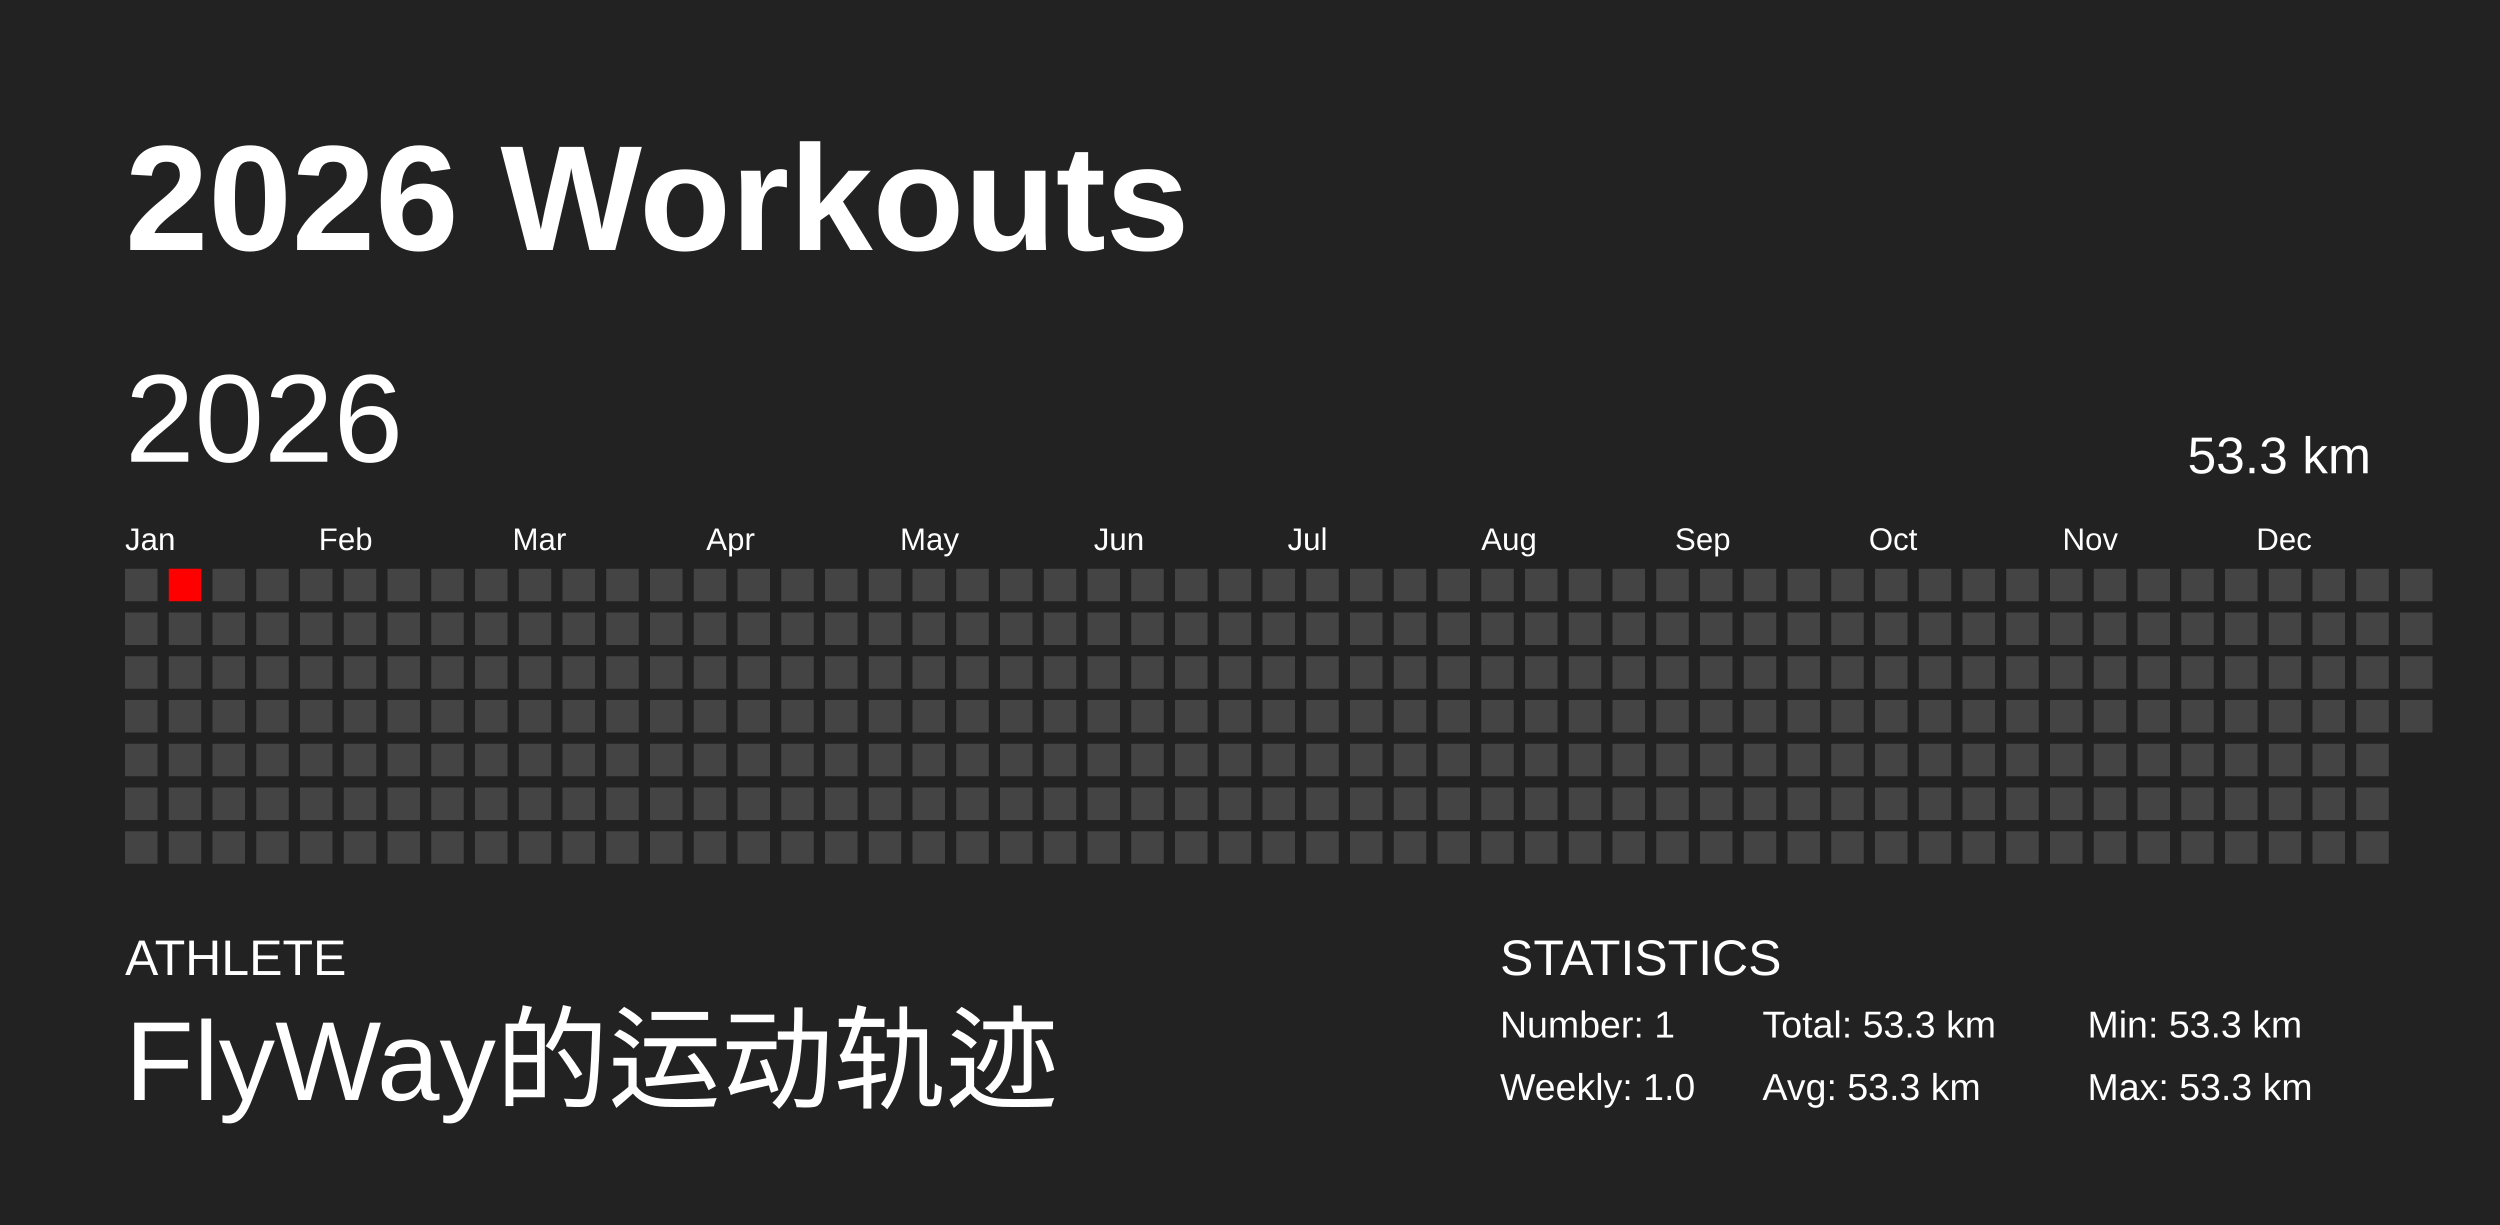
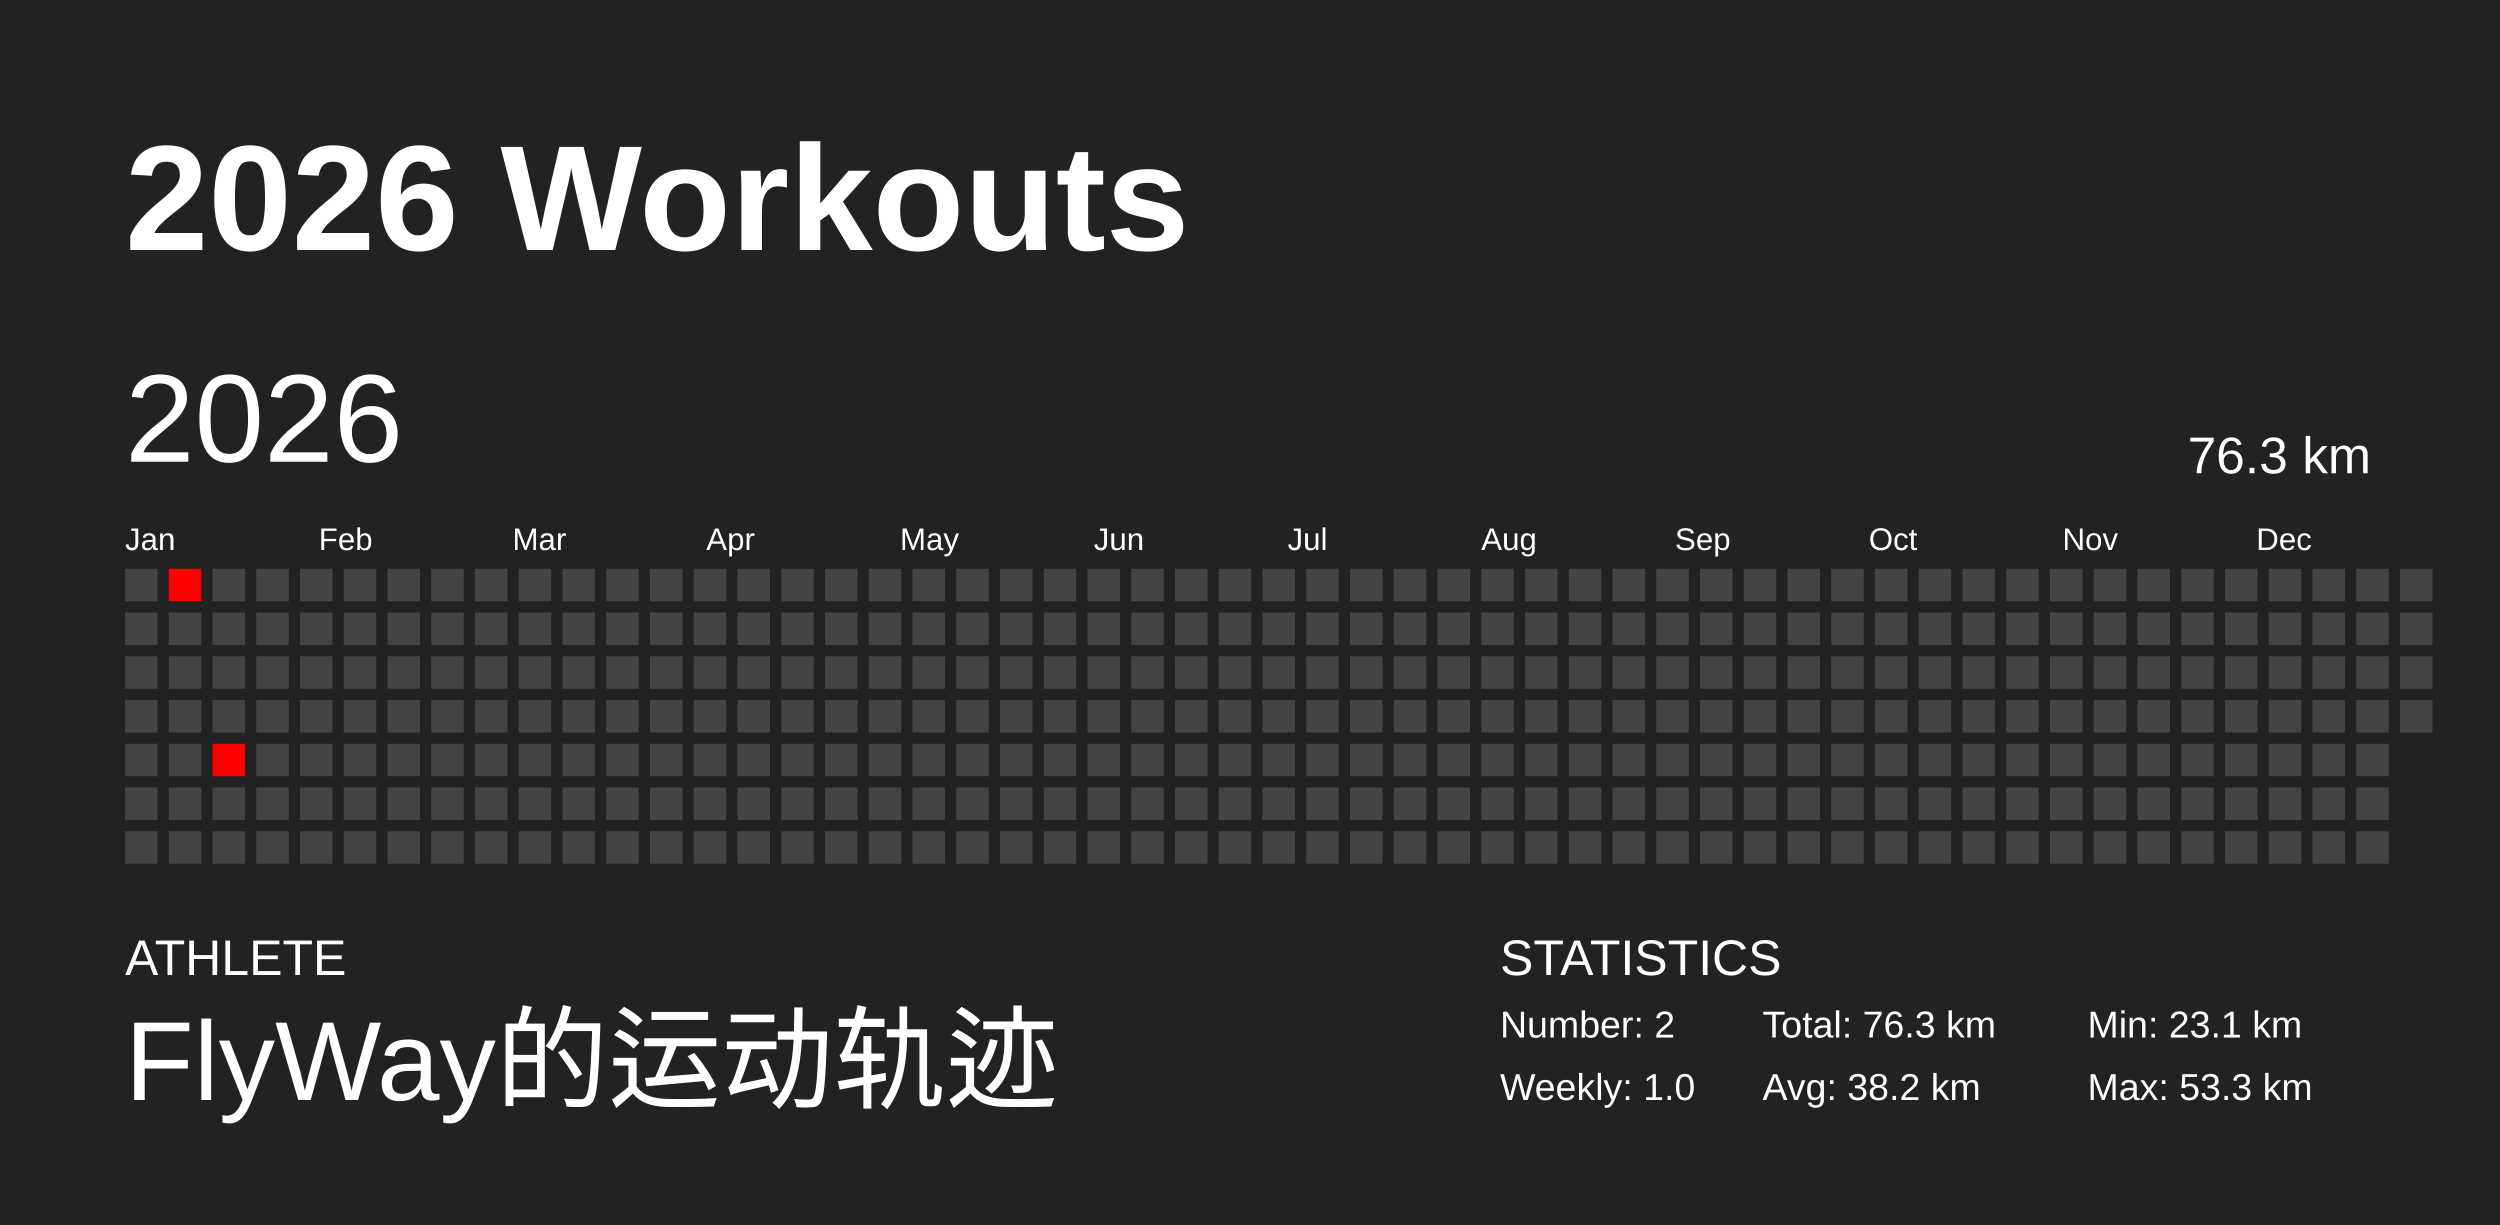
<svg xmlns="http://www.w3.org/2000/svg" baseProfile="full" height="98mm" version="1.1" viewBox="0,0,200,98" width="200mm">
  <defs />
  <rect fill="#222222" height="98" width="200" x="0" y="0" />
  <text fill="#FFFFFF" style="font-size:12px; font-family:Arial; font-weight:bold;" x="10" y="20">2026 Workouts</text>
  <text fill="#FFFFFF" style="font-size:4px; font-family:Arial" x="10" y="78">ATHLETE</text>
  <text fill="#FFFFFF" style="font-size:9px; font-family:Arial" x="10" y="88">FlyWay的运动轨迹</text>
  <text fill="#FFFFFF" style="font-size:4px; font-family:Arial" x="120" y="78">STATISTICS</text>
-   <text fill="#FFFFFF" style="font-size:3px; font-family:Arial" x="120" y="83">Number: 1</text>
+   <text fill="#FFFFFF" style="font-size:3px; font-family:Arial" x="120" y="83">Number: 2</text>
  <text fill="#FFFFFF" style="font-size:3px; font-family:Arial" x="120" y="88">Weekly: 1.0</text>
-   <text fill="#FFFFFF" style="font-size:3px; font-family:Arial" x="141" y="83">Total: 53.3 km</text>
-   <text fill="#FFFFFF" style="font-size:3px; font-family:Arial" x="141" y="88">Avg: 53.3 km</text>
-   <text fill="#FFFFFF" style="font-size:3px; font-family:Arial" x="167" y="83">Min: 53.3 km</text>
+   <text fill="#FFFFFF" style="font-size:3px; font-family:Arial" x="141" y="83">Total: 76.3 km</text>
+   <text fill="#FFFFFF" style="font-size:3px; font-family:Arial" x="141" y="88">Avg: 38.2 km</text>
+   <text fill="#FFFFFF" style="font-size:3px; font-family:Arial" x="167" y="83">Min: 23.1 km</text>
  <text fill="#FFFFFF" style="font-size:3px; font-family:Arial" x="167" y="88">Max: 53.3 km</text>
  <text dominant-baseline="hanging" fill="#FFFFFF" style="font-size:10.0px; font-family:Arial;" x="10" y="30">2026</text>
-   <text dominant-baseline="hanging" fill="#FFFFFF" style="font-size:4.125px; font-family:Arial;" x="175" y="35">53.3 km</text>
+   <text dominant-baseline="hanging" fill="#FFFFFF" style="font-size:4.125px; font-family:Arial;" x="175" y="35">76.3 km</text>
  <text fill="#FFFFFF" style="font-size:2.5px; font-family:Arial" x="10.0" y="44">Jan</text>
  <text fill="#FFFFFF" style="font-size:2.5px; font-family:Arial" x="25.5" y="44">Feb</text>
  <text fill="#FFFFFF" style="font-size:2.5px; font-family:Arial" x="41.0" y="44">Mar</text>
  <text fill="#FFFFFF" style="font-size:2.5px; font-family:Arial" x="56.5" y="44">Apr</text>
  <text fill="#FFFFFF" style="font-size:2.5px; font-family:Arial" x="72.0" y="44">May</text>
  <text fill="#FFFFFF" style="font-size:2.5px; font-family:Arial" x="87.5" y="44">Jun</text>
  <text fill="#FFFFFF" style="font-size:2.5px; font-family:Arial" x="103.0" y="44">Jul</text>
  <text fill="#FFFFFF" style="font-size:2.5px; font-family:Arial" x="118.5" y="44">Aug</text>
  <text fill="#FFFFFF" style="font-size:2.5px; font-family:Arial" x="134.0" y="44">Sep</text>
  <text fill="#FFFFFF" style="font-size:2.5px; font-family:Arial" x="149.5" y="44">Oct</text>
  <text fill="#FFFFFF" style="font-size:2.5px; font-family:Arial" x="165.0" y="44">Nov</text>
  <text fill="#FFFFFF" style="font-size:2.5px; font-family:Arial" x="180.5" y="44">Dec</text>
  <rect fill="#444444" height="2.6" width="2.6" x="10.0" y="45.5" />
  <rect fill="#444444" height="2.6" width="2.6" x="10.0" y="49.0" />
  <rect fill="#444444" height="2.6" width="2.6" x="10.0" y="52.5" />
  <rect fill="#444444" height="2.6" width="2.6" x="10.0" y="56.0" />
  <rect fill="#444444" height="2.6" width="2.6" x="10.0" y="59.5" />
  <rect fill="#444444" height="2.6" width="2.6" x="10.0" y="63.0" />
  <rect fill="#444444" height="2.6" width="2.6" x="10.0" y="66.5" />
  <rect fill="red" height="2.6" width="2.6" x="13.5" y="45.5" />
  <rect fill="#444444" height="2.6" width="2.6" x="13.5" y="49.0" />
  <rect fill="#444444" height="2.6" width="2.6" x="13.5" y="52.5" />
  <rect fill="#444444" height="2.6" width="2.6" x="13.5" y="56.0" />
  <rect fill="#444444" height="2.6" width="2.6" x="13.5" y="59.5" />
  <rect fill="#444444" height="2.6" width="2.6" x="13.5" y="63.0" />
  <rect fill="#444444" height="2.6" width="2.6" x="13.5" y="66.5" />
  <rect fill="#444444" height="2.6" width="2.6" x="17.0" y="45.5" />
  <rect fill="#444444" height="2.6" width="2.6" x="17.0" y="49.0" />
  <rect fill="#444444" height="2.6" width="2.6" x="17.0" y="52.5" />
  <rect fill="#444444" height="2.6" width="2.6" x="17.0" y="56.0" />
-   <rect fill="#444444" height="2.6" width="2.6" x="17.0" y="59.5" />
+   <rect fill="red" height="2.6" width="2.6" x="17.0" y="59.5" />
  <rect fill="#444444" height="2.6" width="2.6" x="17.0" y="63.0" />
  <rect fill="#444444" height="2.6" width="2.6" x="17.0" y="66.5" />
  <rect fill="#444444" height="2.6" width="2.6" x="20.5" y="45.5" />
  <rect fill="#444444" height="2.6" width="2.6" x="20.5" y="49.0" />
  <rect fill="#444444" height="2.6" width="2.6" x="20.5" y="52.5" />
  <rect fill="#444444" height="2.6" width="2.6" x="20.5" y="56.0" />
  <rect fill="#444444" height="2.6" width="2.6" x="20.5" y="59.5" />
  <rect fill="#444444" height="2.6" width="2.6" x="20.5" y="63.0" />
  <rect fill="#444444" height="2.6" width="2.6" x="20.5" y="66.5" />
  <rect fill="#444444" height="2.6" width="2.6" x="24.0" y="45.5" />
  <rect fill="#444444" height="2.6" width="2.6" x="24.0" y="49.0" />
  <rect fill="#444444" height="2.6" width="2.6" x="24.0" y="52.5" />
  <rect fill="#444444" height="2.6" width="2.6" x="24.0" y="56.0" />
  <rect fill="#444444" height="2.6" width="2.6" x="24.0" y="59.5" />
  <rect fill="#444444" height="2.6" width="2.6" x="24.0" y="63.0" />
  <rect fill="#444444" height="2.6" width="2.6" x="24.0" y="66.5" />
  <rect fill="#444444" height="2.6" width="2.6" x="27.5" y="45.5" />
  <rect fill="#444444" height="2.6" width="2.6" x="27.5" y="49.0" />
  <rect fill="#444444" height="2.6" width="2.6" x="27.5" y="52.5" />
  <rect fill="#444444" height="2.6" width="2.6" x="27.5" y="56.0" />
  <rect fill="#444444" height="2.6" width="2.6" x="27.5" y="59.5" />
  <rect fill="#444444" height="2.6" width="2.6" x="27.5" y="63.0" />
  <rect fill="#444444" height="2.6" width="2.6" x="27.5" y="66.5" />
  <rect fill="#444444" height="2.6" width="2.6" x="31.0" y="45.5" />
  <rect fill="#444444" height="2.6" width="2.6" x="31.0" y="49.0" />
  <rect fill="#444444" height="2.6" width="2.6" x="31.0" y="52.5" />
  <rect fill="#444444" height="2.6" width="2.6" x="31.0" y="56.0" />
  <rect fill="#444444" height="2.6" width="2.6" x="31.0" y="59.5" />
  <rect fill="#444444" height="2.6" width="2.6" x="31.0" y="63.0" />
  <rect fill="#444444" height="2.6" width="2.6" x="31.0" y="66.5" />
  <rect fill="#444444" height="2.6" width="2.6" x="34.5" y="45.5" />
  <rect fill="#444444" height="2.6" width="2.6" x="34.5" y="49.0" />
  <rect fill="#444444" height="2.6" width="2.6" x="34.5" y="52.5" />
  <rect fill="#444444" height="2.6" width="2.6" x="34.5" y="56.0" />
  <rect fill="#444444" height="2.6" width="2.6" x="34.5" y="59.5" />
  <rect fill="#444444" height="2.6" width="2.6" x="34.5" y="63.0" />
  <rect fill="#444444" height="2.6" width="2.6" x="34.5" y="66.5" />
  <rect fill="#444444" height="2.6" width="2.6" x="38.0" y="45.5" />
  <rect fill="#444444" height="2.6" width="2.6" x="38.0" y="49.0" />
  <rect fill="#444444" height="2.6" width="2.6" x="38.0" y="52.5" />
  <rect fill="#444444" height="2.6" width="2.6" x="38.0" y="56.0" />
  <rect fill="#444444" height="2.6" width="2.6" x="38.0" y="59.5" />
  <rect fill="#444444" height="2.6" width="2.6" x="38.0" y="63.0" />
  <rect fill="#444444" height="2.6" width="2.6" x="38.0" y="66.5" />
  <rect fill="#444444" height="2.6" width="2.6" x="41.5" y="45.5" />
  <rect fill="#444444" height="2.6" width="2.6" x="41.5" y="49.0" />
  <rect fill="#444444" height="2.6" width="2.6" x="41.5" y="52.5" />
  <rect fill="#444444" height="2.6" width="2.6" x="41.5" y="56.0" />
  <rect fill="#444444" height="2.6" width="2.6" x="41.5" y="59.5" />
  <rect fill="#444444" height="2.6" width="2.6" x="41.5" y="63.0" />
  <rect fill="#444444" height="2.6" width="2.6" x="41.5" y="66.5" />
  <rect fill="#444444" height="2.6" width="2.6" x="45.0" y="45.5" />
  <rect fill="#444444" height="2.6" width="2.6" x="45.0" y="49.0" />
  <rect fill="#444444" height="2.6" width="2.6" x="45.0" y="52.5" />
  <rect fill="#444444" height="2.6" width="2.6" x="45.0" y="56.0" />
  <rect fill="#444444" height="2.6" width="2.6" x="45.0" y="59.5" />
  <rect fill="#444444" height="2.6" width="2.6" x="45.0" y="63.0" />
  <rect fill="#444444" height="2.6" width="2.6" x="45.0" y="66.5" />
  <rect fill="#444444" height="2.6" width="2.6" x="48.5" y="45.5" />
  <rect fill="#444444" height="2.6" width="2.6" x="48.5" y="49.0" />
  <rect fill="#444444" height="2.6" width="2.6" x="48.5" y="52.5" />
  <rect fill="#444444" height="2.6" width="2.6" x="48.5" y="56.0" />
  <rect fill="#444444" height="2.6" width="2.6" x="48.5" y="59.5" />
  <rect fill="#444444" height="2.6" width="2.6" x="48.5" y="63.0" />
  <rect fill="#444444" height="2.6" width="2.6" x="48.5" y="66.5" />
  <rect fill="#444444" height="2.6" width="2.6" x="52.0" y="45.5" />
  <rect fill="#444444" height="2.6" width="2.6" x="52.0" y="49.0" />
  <rect fill="#444444" height="2.6" width="2.6" x="52.0" y="52.5" />
  <rect fill="#444444" height="2.6" width="2.6" x="52.0" y="56.0" />
  <rect fill="#444444" height="2.6" width="2.6" x="52.0" y="59.5" />
  <rect fill="#444444" height="2.6" width="2.6" x="52.0" y="63.0" />
  <rect fill="#444444" height="2.6" width="2.6" x="52.0" y="66.5" />
  <rect fill="#444444" height="2.6" width="2.6" x="55.5" y="45.5" />
  <rect fill="#444444" height="2.6" width="2.6" x="55.5" y="49.0" />
  <rect fill="#444444" height="2.6" width="2.6" x="55.5" y="52.5" />
  <rect fill="#444444" height="2.6" width="2.6" x="55.5" y="56.0" />
  <rect fill="#444444" height="2.6" width="2.6" x="55.5" y="59.5" />
  <rect fill="#444444" height="2.6" width="2.6" x="55.5" y="63.0" />
  <rect fill="#444444" height="2.6" width="2.6" x="55.5" y="66.5" />
  <rect fill="#444444" height="2.6" width="2.6" x="59.0" y="45.5" />
  <rect fill="#444444" height="2.6" width="2.6" x="59.0" y="49.0" />
  <rect fill="#444444" height="2.6" width="2.6" x="59.0" y="52.5" />
  <rect fill="#444444" height="2.6" width="2.6" x="59.0" y="56.0" />
  <rect fill="#444444" height="2.6" width="2.6" x="59.0" y="59.5" />
  <rect fill="#444444" height="2.6" width="2.6" x="59.0" y="63.0" />
  <rect fill="#444444" height="2.6" width="2.6" x="59.0" y="66.5" />
  <rect fill="#444444" height="2.6" width="2.6" x="62.5" y="45.5" />
  <rect fill="#444444" height="2.6" width="2.6" x="62.5" y="49.0" />
  <rect fill="#444444" height="2.6" width="2.6" x="62.5" y="52.5" />
  <rect fill="#444444" height="2.6" width="2.6" x="62.5" y="56.0" />
  <rect fill="#444444" height="2.6" width="2.6" x="62.5" y="59.5" />
  <rect fill="#444444" height="2.6" width="2.6" x="62.5" y="63.0" />
  <rect fill="#444444" height="2.6" width="2.6" x="62.5" y="66.5" />
  <rect fill="#444444" height="2.6" width="2.6" x="66.0" y="45.5" />
  <rect fill="#444444" height="2.6" width="2.6" x="66.0" y="49.0" />
  <rect fill="#444444" height="2.6" width="2.6" x="66.0" y="52.5" />
  <rect fill="#444444" height="2.6" width="2.6" x="66.0" y="56.0" />
  <rect fill="#444444" height="2.6" width="2.6" x="66.0" y="59.5" />
  <rect fill="#444444" height="2.6" width="2.6" x="66.0" y="63.0" />
  <rect fill="#444444" height="2.6" width="2.6" x="66.0" y="66.5" />
  <rect fill="#444444" height="2.6" width="2.6" x="69.5" y="45.5" />
  <rect fill="#444444" height="2.6" width="2.6" x="69.5" y="49.0" />
  <rect fill="#444444" height="2.6" width="2.6" x="69.5" y="52.5" />
  <rect fill="#444444" height="2.6" width="2.6" x="69.5" y="56.0" />
  <rect fill="#444444" height="2.6" width="2.6" x="69.5" y="59.5" />
  <rect fill="#444444" height="2.6" width="2.6" x="69.5" y="63.0" />
  <rect fill="#444444" height="2.6" width="2.6" x="69.5" y="66.5" />
  <rect fill="#444444" height="2.6" width="2.6" x="73.0" y="45.5" />
  <rect fill="#444444" height="2.6" width="2.6" x="73.0" y="49.0" />
  <rect fill="#444444" height="2.6" width="2.6" x="73.0" y="52.5" />
  <rect fill="#444444" height="2.6" width="2.6" x="73.0" y="56.0" />
  <rect fill="#444444" height="2.6" width="2.6" x="73.0" y="59.5" />
  <rect fill="#444444" height="2.6" width="2.6" x="73.0" y="63.0" />
  <rect fill="#444444" height="2.6" width="2.6" x="73.0" y="66.5" />
  <rect fill="#444444" height="2.6" width="2.6" x="76.5" y="45.5" />
  <rect fill="#444444" height="2.6" width="2.6" x="76.5" y="49.0" />
  <rect fill="#444444" height="2.6" width="2.6" x="76.5" y="52.5" />
  <rect fill="#444444" height="2.6" width="2.6" x="76.5" y="56.0" />
  <rect fill="#444444" height="2.6" width="2.6" x="76.5" y="59.5" />
  <rect fill="#444444" height="2.6" width="2.6" x="76.5" y="63.0" />
  <rect fill="#444444" height="2.6" width="2.6" x="76.5" y="66.5" />
  <rect fill="#444444" height="2.6" width="2.6" x="80.0" y="45.5" />
  <rect fill="#444444" height="2.6" width="2.6" x="80.0" y="49.0" />
  <rect fill="#444444" height="2.6" width="2.6" x="80.0" y="52.5" />
  <rect fill="#444444" height="2.6" width="2.6" x="80.0" y="56.0" />
  <rect fill="#444444" height="2.6" width="2.6" x="80.0" y="59.5" />
  <rect fill="#444444" height="2.6" width="2.6" x="80.0" y="63.0" />
  <rect fill="#444444" height="2.6" width="2.6" x="80.0" y="66.5" />
  <rect fill="#444444" height="2.6" width="2.6" x="83.5" y="45.5" />
  <rect fill="#444444" height="2.6" width="2.6" x="83.5" y="49.0" />
  <rect fill="#444444" height="2.6" width="2.6" x="83.5" y="52.5" />
  <rect fill="#444444" height="2.6" width="2.6" x="83.5" y="56.0" />
  <rect fill="#444444" height="2.6" width="2.6" x="83.5" y="59.5" />
  <rect fill="#444444" height="2.6" width="2.6" x="83.5" y="63.0" />
  <rect fill="#444444" height="2.6" width="2.6" x="83.5" y="66.5" />
  <rect fill="#444444" height="2.6" width="2.6" x="87.0" y="45.5" />
  <rect fill="#444444" height="2.6" width="2.6" x="87.0" y="49.0" />
  <rect fill="#444444" height="2.6" width="2.6" x="87.0" y="52.5" />
  <rect fill="#444444" height="2.6" width="2.6" x="87.0" y="56.0" />
  <rect fill="#444444" height="2.6" width="2.6" x="87.0" y="59.5" />
  <rect fill="#444444" height="2.6" width="2.6" x="87.0" y="63.0" />
  <rect fill="#444444" height="2.6" width="2.6" x="87.0" y="66.5" />
  <rect fill="#444444" height="2.6" width="2.6" x="90.5" y="45.5" />
  <rect fill="#444444" height="2.6" width="2.6" x="90.5" y="49.0" />
  <rect fill="#444444" height="2.6" width="2.6" x="90.5" y="52.5" />
  <rect fill="#444444" height="2.6" width="2.6" x="90.5" y="56.0" />
  <rect fill="#444444" height="2.6" width="2.6" x="90.5" y="59.5" />
  <rect fill="#444444" height="2.6" width="2.6" x="90.5" y="63.0" />
  <rect fill="#444444" height="2.6" width="2.6" x="90.5" y="66.5" />
  <rect fill="#444444" height="2.6" width="2.6" x="94.0" y="45.5" />
  <rect fill="#444444" height="2.6" width="2.6" x="94.0" y="49.0" />
  <rect fill="#444444" height="2.6" width="2.6" x="94.0" y="52.5" />
  <rect fill="#444444" height="2.6" width="2.6" x="94.0" y="56.0" />
  <rect fill="#444444" height="2.6" width="2.6" x="94.0" y="59.5" />
  <rect fill="#444444" height="2.6" width="2.6" x="94.0" y="63.0" />
  <rect fill="#444444" height="2.6" width="2.6" x="94.0" y="66.5" />
  <rect fill="#444444" height="2.6" width="2.6" x="97.5" y="45.5" />
  <rect fill="#444444" height="2.6" width="2.6" x="97.5" y="49.0" />
  <rect fill="#444444" height="2.6" width="2.6" x="97.5" y="52.5" />
  <rect fill="#444444" height="2.6" width="2.6" x="97.5" y="56.0" />
  <rect fill="#444444" height="2.6" width="2.6" x="97.5" y="59.5" />
  <rect fill="#444444" height="2.6" width="2.6" x="97.5" y="63.0" />
  <rect fill="#444444" height="2.6" width="2.6" x="97.5" y="66.5" />
  <rect fill="#444444" height="2.6" width="2.6" x="101.0" y="45.5" />
  <rect fill="#444444" height="2.6" width="2.6" x="101.0" y="49.0" />
  <rect fill="#444444" height="2.6" width="2.6" x="101.0" y="52.5" />
  <rect fill="#444444" height="2.6" width="2.6" x="101.0" y="56.0" />
  <rect fill="#444444" height="2.6" width="2.6" x="101.0" y="59.5" />
  <rect fill="#444444" height="2.6" width="2.6" x="101.0" y="63.0" />
  <rect fill="#444444" height="2.6" width="2.6" x="101.0" y="66.5" />
  <rect fill="#444444" height="2.6" width="2.6" x="104.5" y="45.5" />
  <rect fill="#444444" height="2.6" width="2.6" x="104.5" y="49.0" />
  <rect fill="#444444" height="2.6" width="2.6" x="104.5" y="52.5" />
  <rect fill="#444444" height="2.6" width="2.6" x="104.5" y="56.0" />
  <rect fill="#444444" height="2.6" width="2.6" x="104.5" y="59.5" />
  <rect fill="#444444" height="2.6" width="2.6" x="104.5" y="63.0" />
  <rect fill="#444444" height="2.6" width="2.6" x="104.5" y="66.5" />
  <rect fill="#444444" height="2.6" width="2.6" x="108.0" y="45.5" />
  <rect fill="#444444" height="2.6" width="2.6" x="108.0" y="49.0" />
  <rect fill="#444444" height="2.6" width="2.6" x="108.0" y="52.5" />
  <rect fill="#444444" height="2.6" width="2.6" x="108.0" y="56.0" />
  <rect fill="#444444" height="2.6" width="2.6" x="108.0" y="59.5" />
  <rect fill="#444444" height="2.6" width="2.6" x="108.0" y="63.0" />
  <rect fill="#444444" height="2.6" width="2.6" x="108.0" y="66.5" />
  <rect fill="#444444" height="2.6" width="2.6" x="111.5" y="45.5" />
  <rect fill="#444444" height="2.6" width="2.6" x="111.5" y="49.0" />
  <rect fill="#444444" height="2.6" width="2.6" x="111.5" y="52.5" />
  <rect fill="#444444" height="2.6" width="2.6" x="111.5" y="56.0" />
  <rect fill="#444444" height="2.6" width="2.6" x="111.5" y="59.5" />
  <rect fill="#444444" height="2.6" width="2.6" x="111.5" y="63.0" />
  <rect fill="#444444" height="2.6" width="2.6" x="111.5" y="66.5" />
  <rect fill="#444444" height="2.6" width="2.6" x="115.0" y="45.5" />
  <rect fill="#444444" height="2.6" width="2.6" x="115.0" y="49.0" />
  <rect fill="#444444" height="2.6" width="2.6" x="115.0" y="52.5" />
  <rect fill="#444444" height="2.6" width="2.6" x="115.0" y="56.0" />
  <rect fill="#444444" height="2.6" width="2.6" x="115.0" y="59.5" />
  <rect fill="#444444" height="2.6" width="2.6" x="115.0" y="63.0" />
  <rect fill="#444444" height="2.6" width="2.6" x="115.0" y="66.5" />
  <rect fill="#444444" height="2.6" width="2.6" x="118.5" y="45.5" />
  <rect fill="#444444" height="2.6" width="2.6" x="118.5" y="49.0" />
  <rect fill="#444444" height="2.6" width="2.6" x="118.5" y="52.5" />
  <rect fill="#444444" height="2.6" width="2.6" x="118.5" y="56.0" />
  <rect fill="#444444" height="2.6" width="2.6" x="118.5" y="59.5" />
  <rect fill="#444444" height="2.6" width="2.6" x="118.5" y="63.0" />
  <rect fill="#444444" height="2.6" width="2.6" x="118.5" y="66.5" />
  <rect fill="#444444" height="2.6" width="2.6" x="122.0" y="45.5" />
  <rect fill="#444444" height="2.6" width="2.6" x="122.0" y="49.0" />
  <rect fill="#444444" height="2.6" width="2.6" x="122.0" y="52.5" />
  <rect fill="#444444" height="2.6" width="2.6" x="122.0" y="56.0" />
  <rect fill="#444444" height="2.6" width="2.6" x="122.0" y="59.5" />
  <rect fill="#444444" height="2.6" width="2.6" x="122.0" y="63.0" />
  <rect fill="#444444" height="2.6" width="2.6" x="122.0" y="66.5" />
  <rect fill="#444444" height="2.6" width="2.6" x="125.5" y="45.5" />
  <rect fill="#444444" height="2.6" width="2.6" x="125.5" y="49.0" />
  <rect fill="#444444" height="2.6" width="2.6" x="125.5" y="52.5" />
  <rect fill="#444444" height="2.6" width="2.6" x="125.5" y="56.0" />
  <rect fill="#444444" height="2.6" width="2.6" x="125.5" y="59.5" />
  <rect fill="#444444" height="2.6" width="2.6" x="125.5" y="63.0" />
  <rect fill="#444444" height="2.6" width="2.6" x="125.5" y="66.5" />
  <rect fill="#444444" height="2.6" width="2.6" x="129.0" y="45.5" />
  <rect fill="#444444" height="2.6" width="2.6" x="129.0" y="49.0" />
  <rect fill="#444444" height="2.6" width="2.6" x="129.0" y="52.5" />
  <rect fill="#444444" height="2.6" width="2.6" x="129.0" y="56.0" />
  <rect fill="#444444" height="2.6" width="2.6" x="129.0" y="59.5" />
  <rect fill="#444444" height="2.6" width="2.6" x="129.0" y="63.0" />
  <rect fill="#444444" height="2.6" width="2.6" x="129.0" y="66.5" />
  <rect fill="#444444" height="2.6" width="2.6" x="132.5" y="45.5" />
  <rect fill="#444444" height="2.6" width="2.6" x="132.5" y="49.0" />
  <rect fill="#444444" height="2.6" width="2.6" x="132.5" y="52.5" />
  <rect fill="#444444" height="2.6" width="2.6" x="132.5" y="56.0" />
  <rect fill="#444444" height="2.6" width="2.6" x="132.5" y="59.5" />
  <rect fill="#444444" height="2.6" width="2.6" x="132.5" y="63.0" />
  <rect fill="#444444" height="2.6" width="2.6" x="132.5" y="66.5" />
  <rect fill="#444444" height="2.6" width="2.6" x="136.0" y="45.5" />
  <rect fill="#444444" height="2.6" width="2.6" x="136.0" y="49.0" />
  <rect fill="#444444" height="2.6" width="2.6" x="136.0" y="52.5" />
  <rect fill="#444444" height="2.6" width="2.6" x="136.0" y="56.0" />
  <rect fill="#444444" height="2.6" width="2.6" x="136.0" y="59.5" />
  <rect fill="#444444" height="2.6" width="2.6" x="136.0" y="63.0" />
  <rect fill="#444444" height="2.6" width="2.6" x="136.0" y="66.5" />
  <rect fill="#444444" height="2.6" width="2.6" x="139.5" y="45.5" />
  <rect fill="#444444" height="2.6" width="2.6" x="139.5" y="49.0" />
  <rect fill="#444444" height="2.6" width="2.6" x="139.5" y="52.5" />
  <rect fill="#444444" height="2.6" width="2.6" x="139.5" y="56.0" />
  <rect fill="#444444" height="2.6" width="2.6" x="139.5" y="59.5" />
  <rect fill="#444444" height="2.6" width="2.6" x="139.5" y="63.0" />
  <rect fill="#444444" height="2.6" width="2.6" x="139.5" y="66.5" />
  <rect fill="#444444" height="2.6" width="2.6" x="143.0" y="45.5" />
  <rect fill="#444444" height="2.6" width="2.6" x="143.0" y="49.0" />
  <rect fill="#444444" height="2.6" width="2.6" x="143.0" y="52.5" />
  <rect fill="#444444" height="2.6" width="2.6" x="143.0" y="56.0" />
  <rect fill="#444444" height="2.6" width="2.6" x="143.0" y="59.5" />
  <rect fill="#444444" height="2.6" width="2.6" x="143.0" y="63.0" />
  <rect fill="#444444" height="2.6" width="2.6" x="143.0" y="66.5" />
  <rect fill="#444444" height="2.6" width="2.6" x="146.5" y="45.5" />
  <rect fill="#444444" height="2.6" width="2.6" x="146.5" y="49.0" />
  <rect fill="#444444" height="2.6" width="2.6" x="146.5" y="52.5" />
  <rect fill="#444444" height="2.6" width="2.6" x="146.5" y="56.0" />
  <rect fill="#444444" height="2.6" width="2.6" x="146.5" y="59.5" />
  <rect fill="#444444" height="2.6" width="2.6" x="146.5" y="63.0" />
  <rect fill="#444444" height="2.6" width="2.6" x="146.5" y="66.5" />
  <rect fill="#444444" height="2.6" width="2.6" x="150.0" y="45.5" />
  <rect fill="#444444" height="2.6" width="2.6" x="150.0" y="49.0" />
  <rect fill="#444444" height="2.6" width="2.6" x="150.0" y="52.5" />
  <rect fill="#444444" height="2.6" width="2.6" x="150.0" y="56.0" />
  <rect fill="#444444" height="2.6" width="2.6" x="150.0" y="59.5" />
  <rect fill="#444444" height="2.6" width="2.6" x="150.0" y="63.0" />
  <rect fill="#444444" height="2.6" width="2.6" x="150.0" y="66.5" />
  <rect fill="#444444" height="2.6" width="2.6" x="153.5" y="45.5" />
  <rect fill="#444444" height="2.6" width="2.6" x="153.5" y="49.0" />
  <rect fill="#444444" height="2.6" width="2.6" x="153.5" y="52.5" />
  <rect fill="#444444" height="2.6" width="2.6" x="153.5" y="56.0" />
  <rect fill="#444444" height="2.6" width="2.6" x="153.5" y="59.5" />
  <rect fill="#444444" height="2.6" width="2.6" x="153.5" y="63.0" />
  <rect fill="#444444" height="2.6" width="2.6" x="153.5" y="66.5" />
  <rect fill="#444444" height="2.6" width="2.6" x="157.0" y="45.5" />
  <rect fill="#444444" height="2.6" width="2.6" x="157.0" y="49.0" />
  <rect fill="#444444" height="2.6" width="2.6" x="157.0" y="52.5" />
  <rect fill="#444444" height="2.6" width="2.6" x="157.0" y="56.0" />
  <rect fill="#444444" height="2.6" width="2.6" x="157.0" y="59.5" />
  <rect fill="#444444" height="2.6" width="2.6" x="157.0" y="63.0" />
  <rect fill="#444444" height="2.6" width="2.6" x="157.0" y="66.5" />
  <rect fill="#444444" height="2.6" width="2.6" x="160.5" y="45.5" />
  <rect fill="#444444" height="2.6" width="2.6" x="160.5" y="49.0" />
  <rect fill="#444444" height="2.6" width="2.6" x="160.5" y="52.5" />
  <rect fill="#444444" height="2.6" width="2.6" x="160.5" y="56.0" />
  <rect fill="#444444" height="2.6" width="2.6" x="160.5" y="59.5" />
  <rect fill="#444444" height="2.6" width="2.6" x="160.5" y="63.0" />
  <rect fill="#444444" height="2.6" width="2.6" x="160.5" y="66.5" />
  <rect fill="#444444" height="2.6" width="2.6" x="164.0" y="45.5" />
  <rect fill="#444444" height="2.6" width="2.6" x="164.0" y="49.0" />
  <rect fill="#444444" height="2.6" width="2.6" x="164.0" y="52.5" />
  <rect fill="#444444" height="2.6" width="2.6" x="164.0" y="56.0" />
  <rect fill="#444444" height="2.6" width="2.6" x="164.0" y="59.5" />
  <rect fill="#444444" height="2.6" width="2.6" x="164.0" y="63.0" />
  <rect fill="#444444" height="2.6" width="2.6" x="164.0" y="66.5" />
  <rect fill="#444444" height="2.6" width="2.6" x="167.5" y="45.5" />
  <rect fill="#444444" height="2.6" width="2.6" x="167.5" y="49.0" />
  <rect fill="#444444" height="2.6" width="2.6" x="167.5" y="52.5" />
  <rect fill="#444444" height="2.6" width="2.6" x="167.5" y="56.0" />
  <rect fill="#444444" height="2.6" width="2.6" x="167.5" y="59.5" />
  <rect fill="#444444" height="2.6" width="2.6" x="167.5" y="63.0" />
  <rect fill="#444444" height="2.6" width="2.6" x="167.5" y="66.5" />
  <rect fill="#444444" height="2.6" width="2.6" x="171.0" y="45.5" />
  <rect fill="#444444" height="2.6" width="2.6" x="171.0" y="49.0" />
  <rect fill="#444444" height="2.6" width="2.6" x="171.0" y="52.5" />
  <rect fill="#444444" height="2.6" width="2.6" x="171.0" y="56.0" />
  <rect fill="#444444" height="2.6" width="2.6" x="171.0" y="59.5" />
  <rect fill="#444444" height="2.6" width="2.6" x="171.0" y="63.0" />
  <rect fill="#444444" height="2.6" width="2.6" x="171.0" y="66.5" />
  <rect fill="#444444" height="2.6" width="2.6" x="174.5" y="45.5" />
  <rect fill="#444444" height="2.6" width="2.6" x="174.5" y="49.0" />
  <rect fill="#444444" height="2.6" width="2.6" x="174.5" y="52.5" />
  <rect fill="#444444" height="2.6" width="2.6" x="174.5" y="56.0" />
  <rect fill="#444444" height="2.6" width="2.6" x="174.5" y="59.5" />
  <rect fill="#444444" height="2.6" width="2.6" x="174.5" y="63.0" />
  <rect fill="#444444" height="2.6" width="2.6" x="174.5" y="66.5" />
  <rect fill="#444444" height="2.6" width="2.6" x="178.0" y="45.5" />
  <rect fill="#444444" height="2.6" width="2.6" x="178.0" y="49.0" />
  <rect fill="#444444" height="2.6" width="2.6" x="178.0" y="52.5" />
  <rect fill="#444444" height="2.6" width="2.6" x="178.0" y="56.0" />
  <rect fill="#444444" height="2.6" width="2.6" x="178.0" y="59.5" />
  <rect fill="#444444" height="2.6" width="2.6" x="178.0" y="63.0" />
  <rect fill="#444444" height="2.6" width="2.6" x="178.0" y="66.5" />
  <rect fill="#444444" height="2.6" width="2.6" x="181.5" y="45.5" />
  <rect fill="#444444" height="2.6" width="2.6" x="181.5" y="49.0" />
  <rect fill="#444444" height="2.6" width="2.6" x="181.5" y="52.5" />
  <rect fill="#444444" height="2.6" width="2.6" x="181.5" y="56.0" />
  <rect fill="#444444" height="2.6" width="2.6" x="181.5" y="59.5" />
  <rect fill="#444444" height="2.6" width="2.6" x="181.5" y="63.0" />
  <rect fill="#444444" height="2.6" width="2.6" x="181.5" y="66.5" />
  <rect fill="#444444" height="2.6" width="2.6" x="185.0" y="45.5" />
  <rect fill="#444444" height="2.6" width="2.6" x="185.0" y="49.0" />
  <rect fill="#444444" height="2.6" width="2.6" x="185.0" y="52.5" />
  <rect fill="#444444" height="2.6" width="2.6" x="185.0" y="56.0" />
  <rect fill="#444444" height="2.6" width="2.6" x="185.0" y="59.5" />
  <rect fill="#444444" height="2.6" width="2.6" x="185.0" y="63.0" />
  <rect fill="#444444" height="2.6" width="2.6" x="185.0" y="66.5" />
  <rect fill="#444444" height="2.6" width="2.6" x="188.5" y="45.5" />
  <rect fill="#444444" height="2.6" width="2.6" x="188.5" y="49.0" />
  <rect fill="#444444" height="2.6" width="2.6" x="188.5" y="52.5" />
  <rect fill="#444444" height="2.6" width="2.6" x="188.5" y="56.0" />
  <rect fill="#444444" height="2.6" width="2.6" x="188.5" y="59.5" />
  <rect fill="#444444" height="2.6" width="2.6" x="188.5" y="63.0" />
  <rect fill="#444444" height="2.6" width="2.6" x="188.5" y="66.5" />
  <rect fill="#444444" height="2.6" width="2.6" x="192.0" y="45.5" />
  <rect fill="#444444" height="2.6" width="2.6" x="192.0" y="49.0" />
  <rect fill="#444444" height="2.6" width="2.6" x="192.0" y="52.5" />
  <rect fill="#444444" height="2.6" width="2.6" x="192.0" y="56.0" />
</svg>
